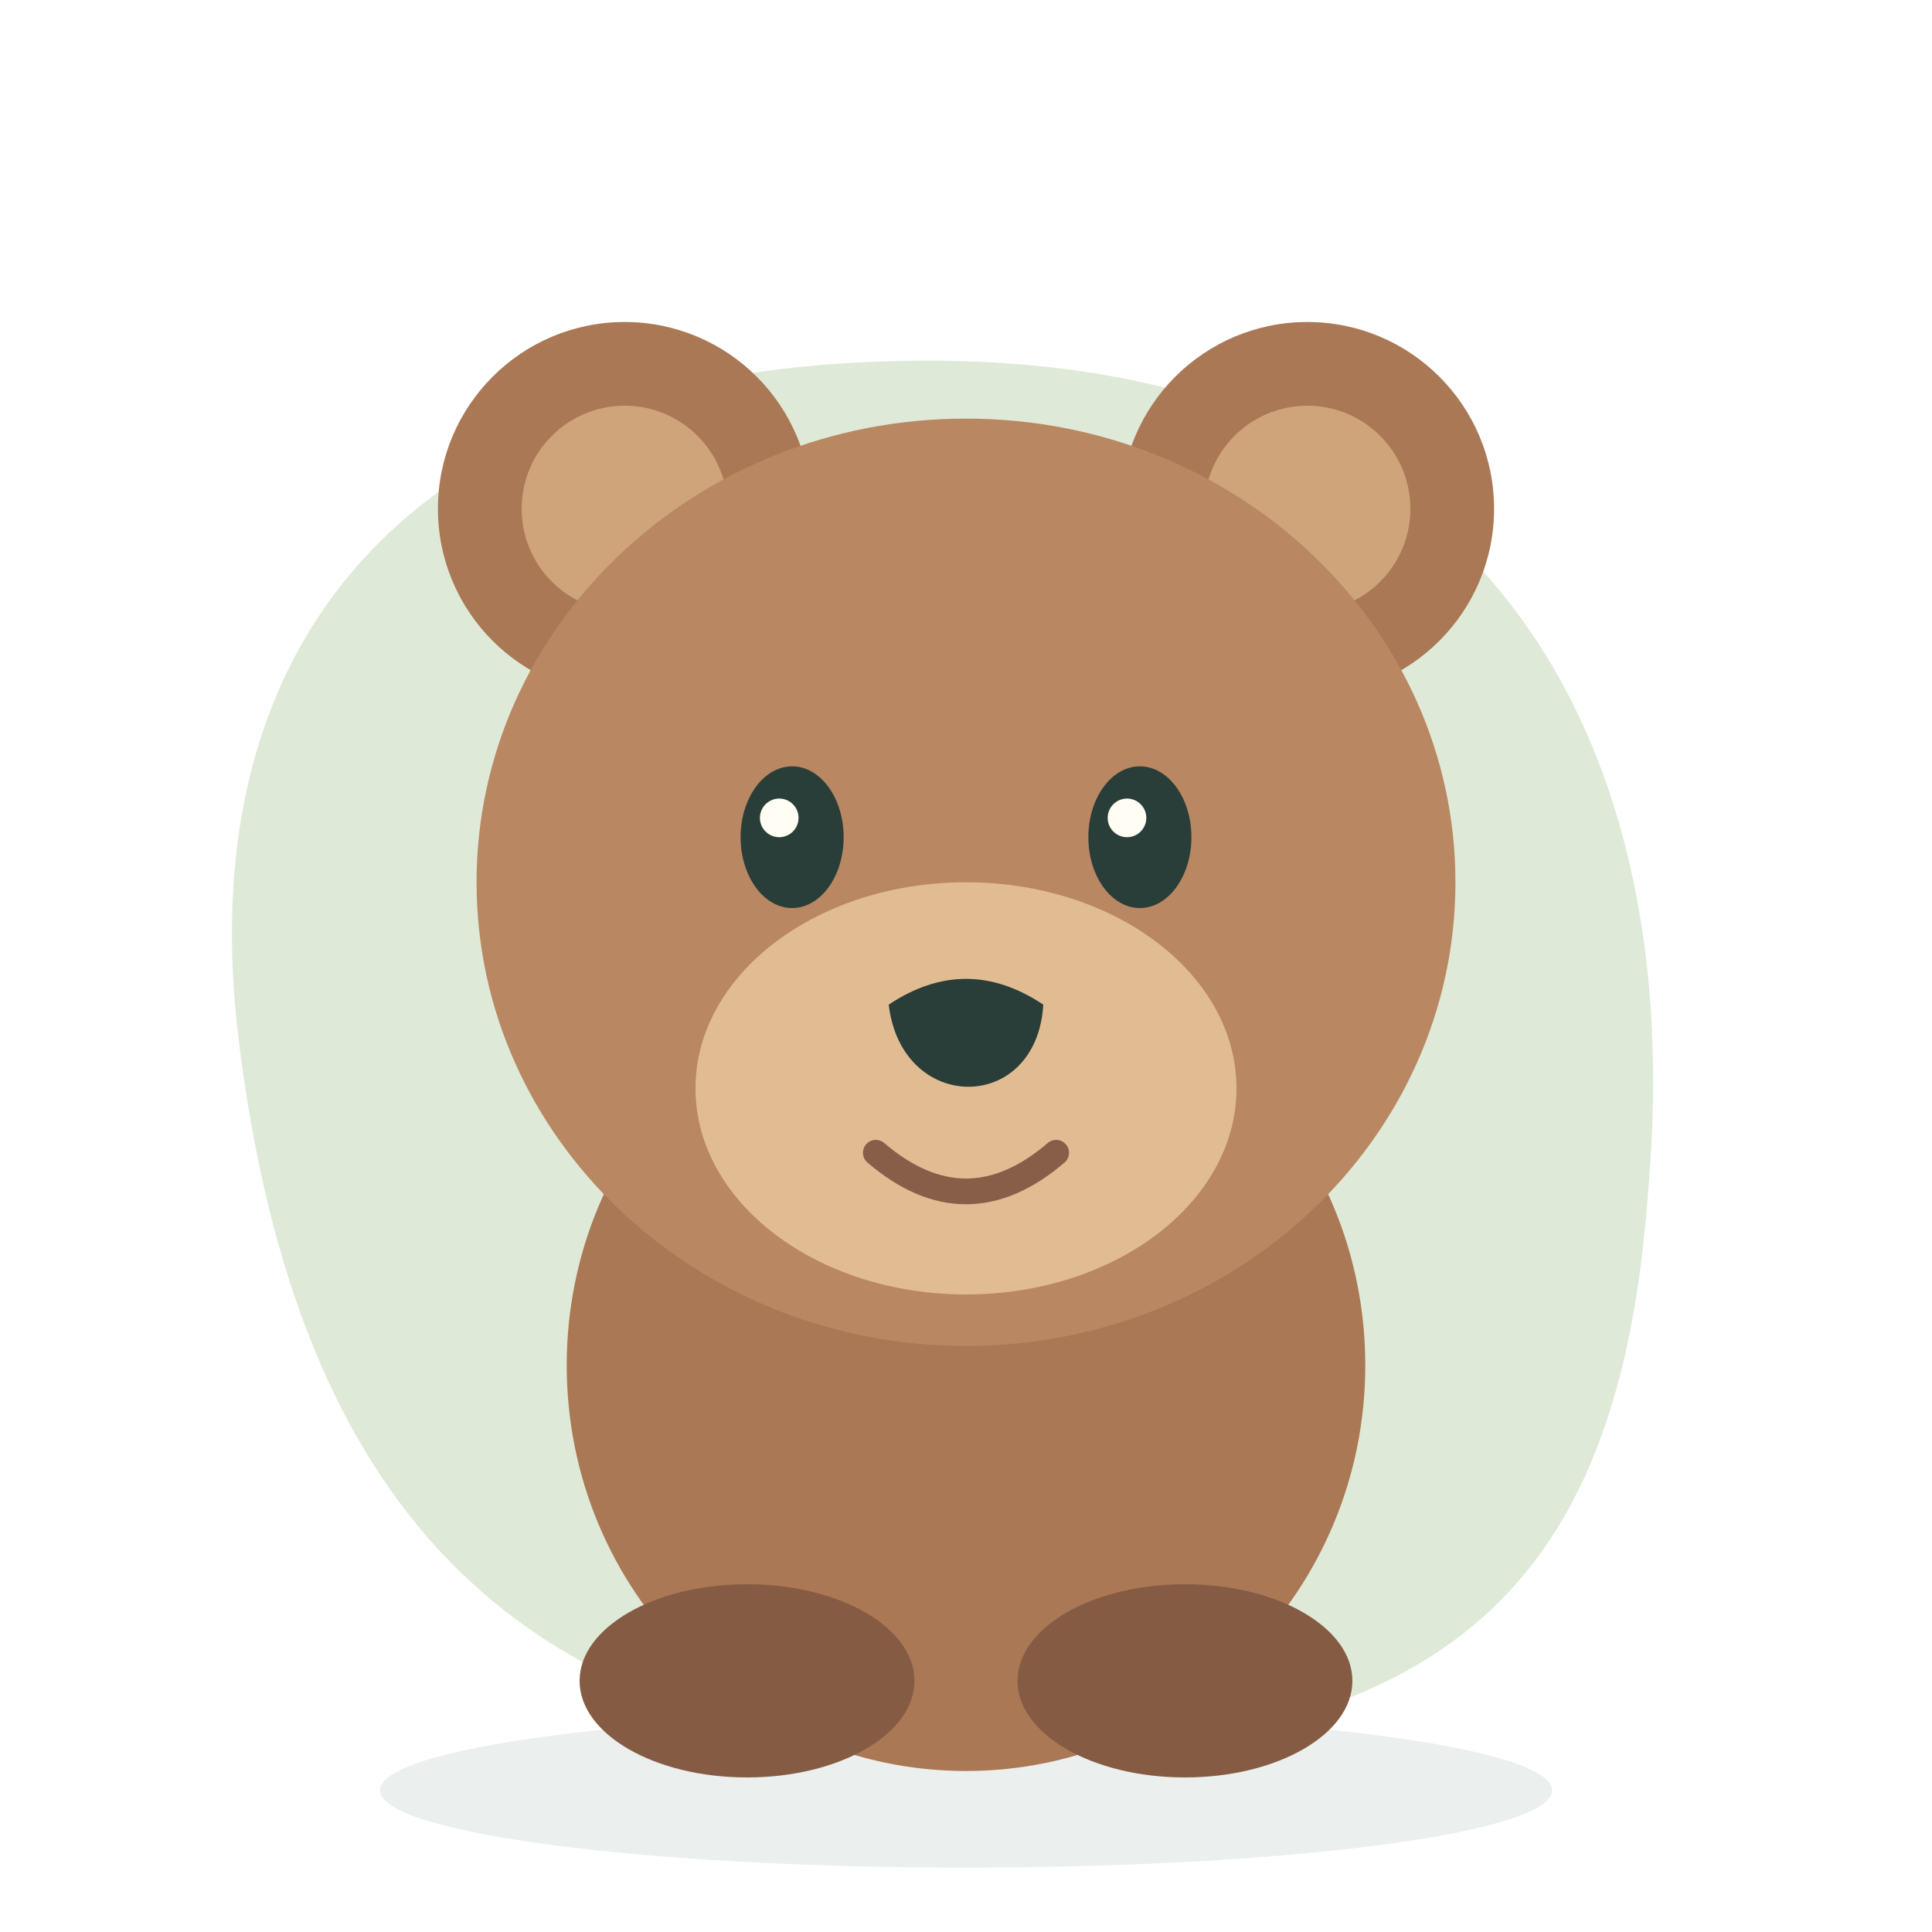
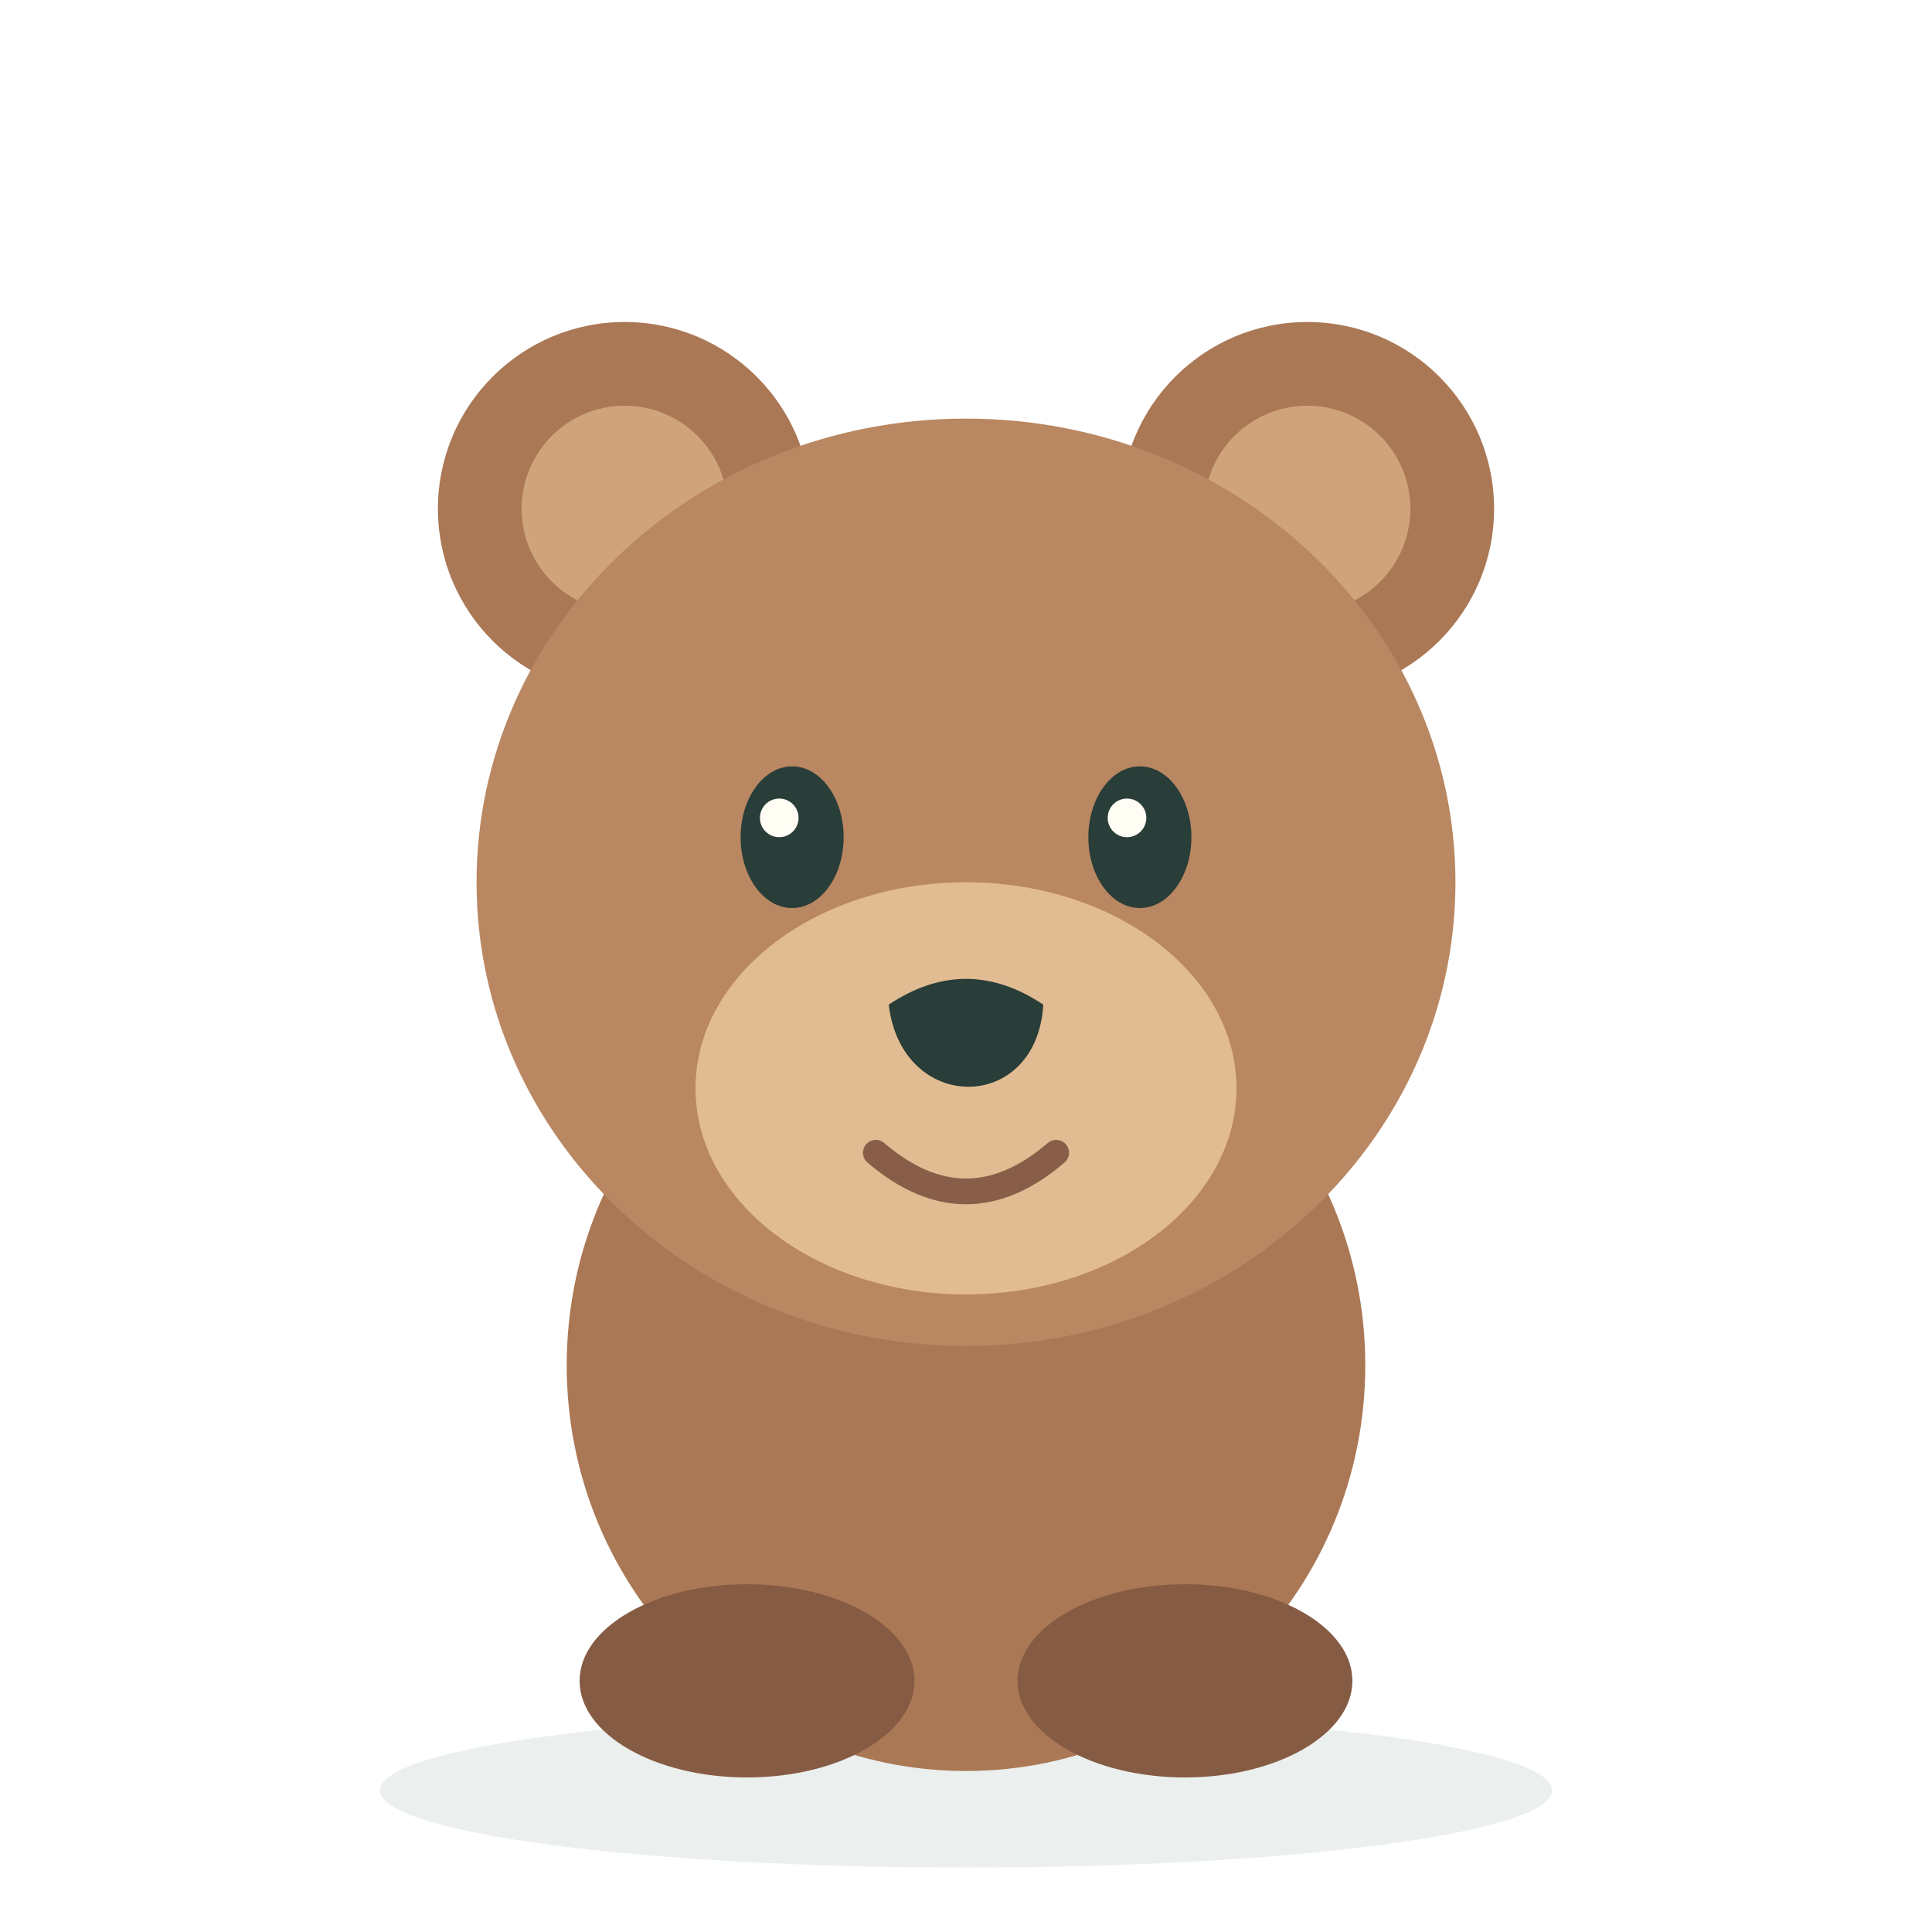
<svg xmlns="http://www.w3.org/2000/svg" width="300" height="300" viewBox="30 0 300 300">
-   <path d="M67 161c-8-67 33-105 107-105 86 0 118 58 112 128-4 58-27 88-101 88S76 235 67 161" fill="#deead7" />
  <ellipse cx="180" cy="278" rx="91" ry="12" fill="#527566" opacity=".12" />
  <ellipse cx="180" cy="212" rx="62" ry="63" fill="#aa7855" />
  <ellipse cx="146" cy="261" rx="26" ry="15" fill="#865b43" />
  <ellipse cx="214" cy="261" rx="26" ry="15" fill="#865b43" />
  <circle cx="127" cy="79" r="29" fill="#aa7855" />
  <circle cx="233" cy="79" r="29" fill="#aa7855" />
  <circle cx="127" cy="79" r="16" fill="#d0a47b" />
  <circle cx="233" cy="79" r="16" fill="#d0a47b" />
  <ellipse cx="180" cy="137" rx="76" ry="72" fill="#b98761" />
  <g fill="#293d39">
    <ellipse cx="153" cy="130" rx="8" ry="11" />
    <ellipse cx="207" cy="130" rx="8" ry="11" />
  </g>
  <g fill="#fffdf4">
    <circle cx="151" cy="127" r="3" />
    <circle cx="205" cy="127" r="3" />
  </g>
  <ellipse cx="180" cy="169" rx="42" ry="32" fill="#e1bc92" />
  <path d="M168 156q12-8 24 0c-1 17-22 17-24 0" fill="#293d39" />
  <path d="M166 179q14 12 28 0" fill="none" stroke="#895e49" stroke-width="4" stroke-linecap="round" />
</svg>
